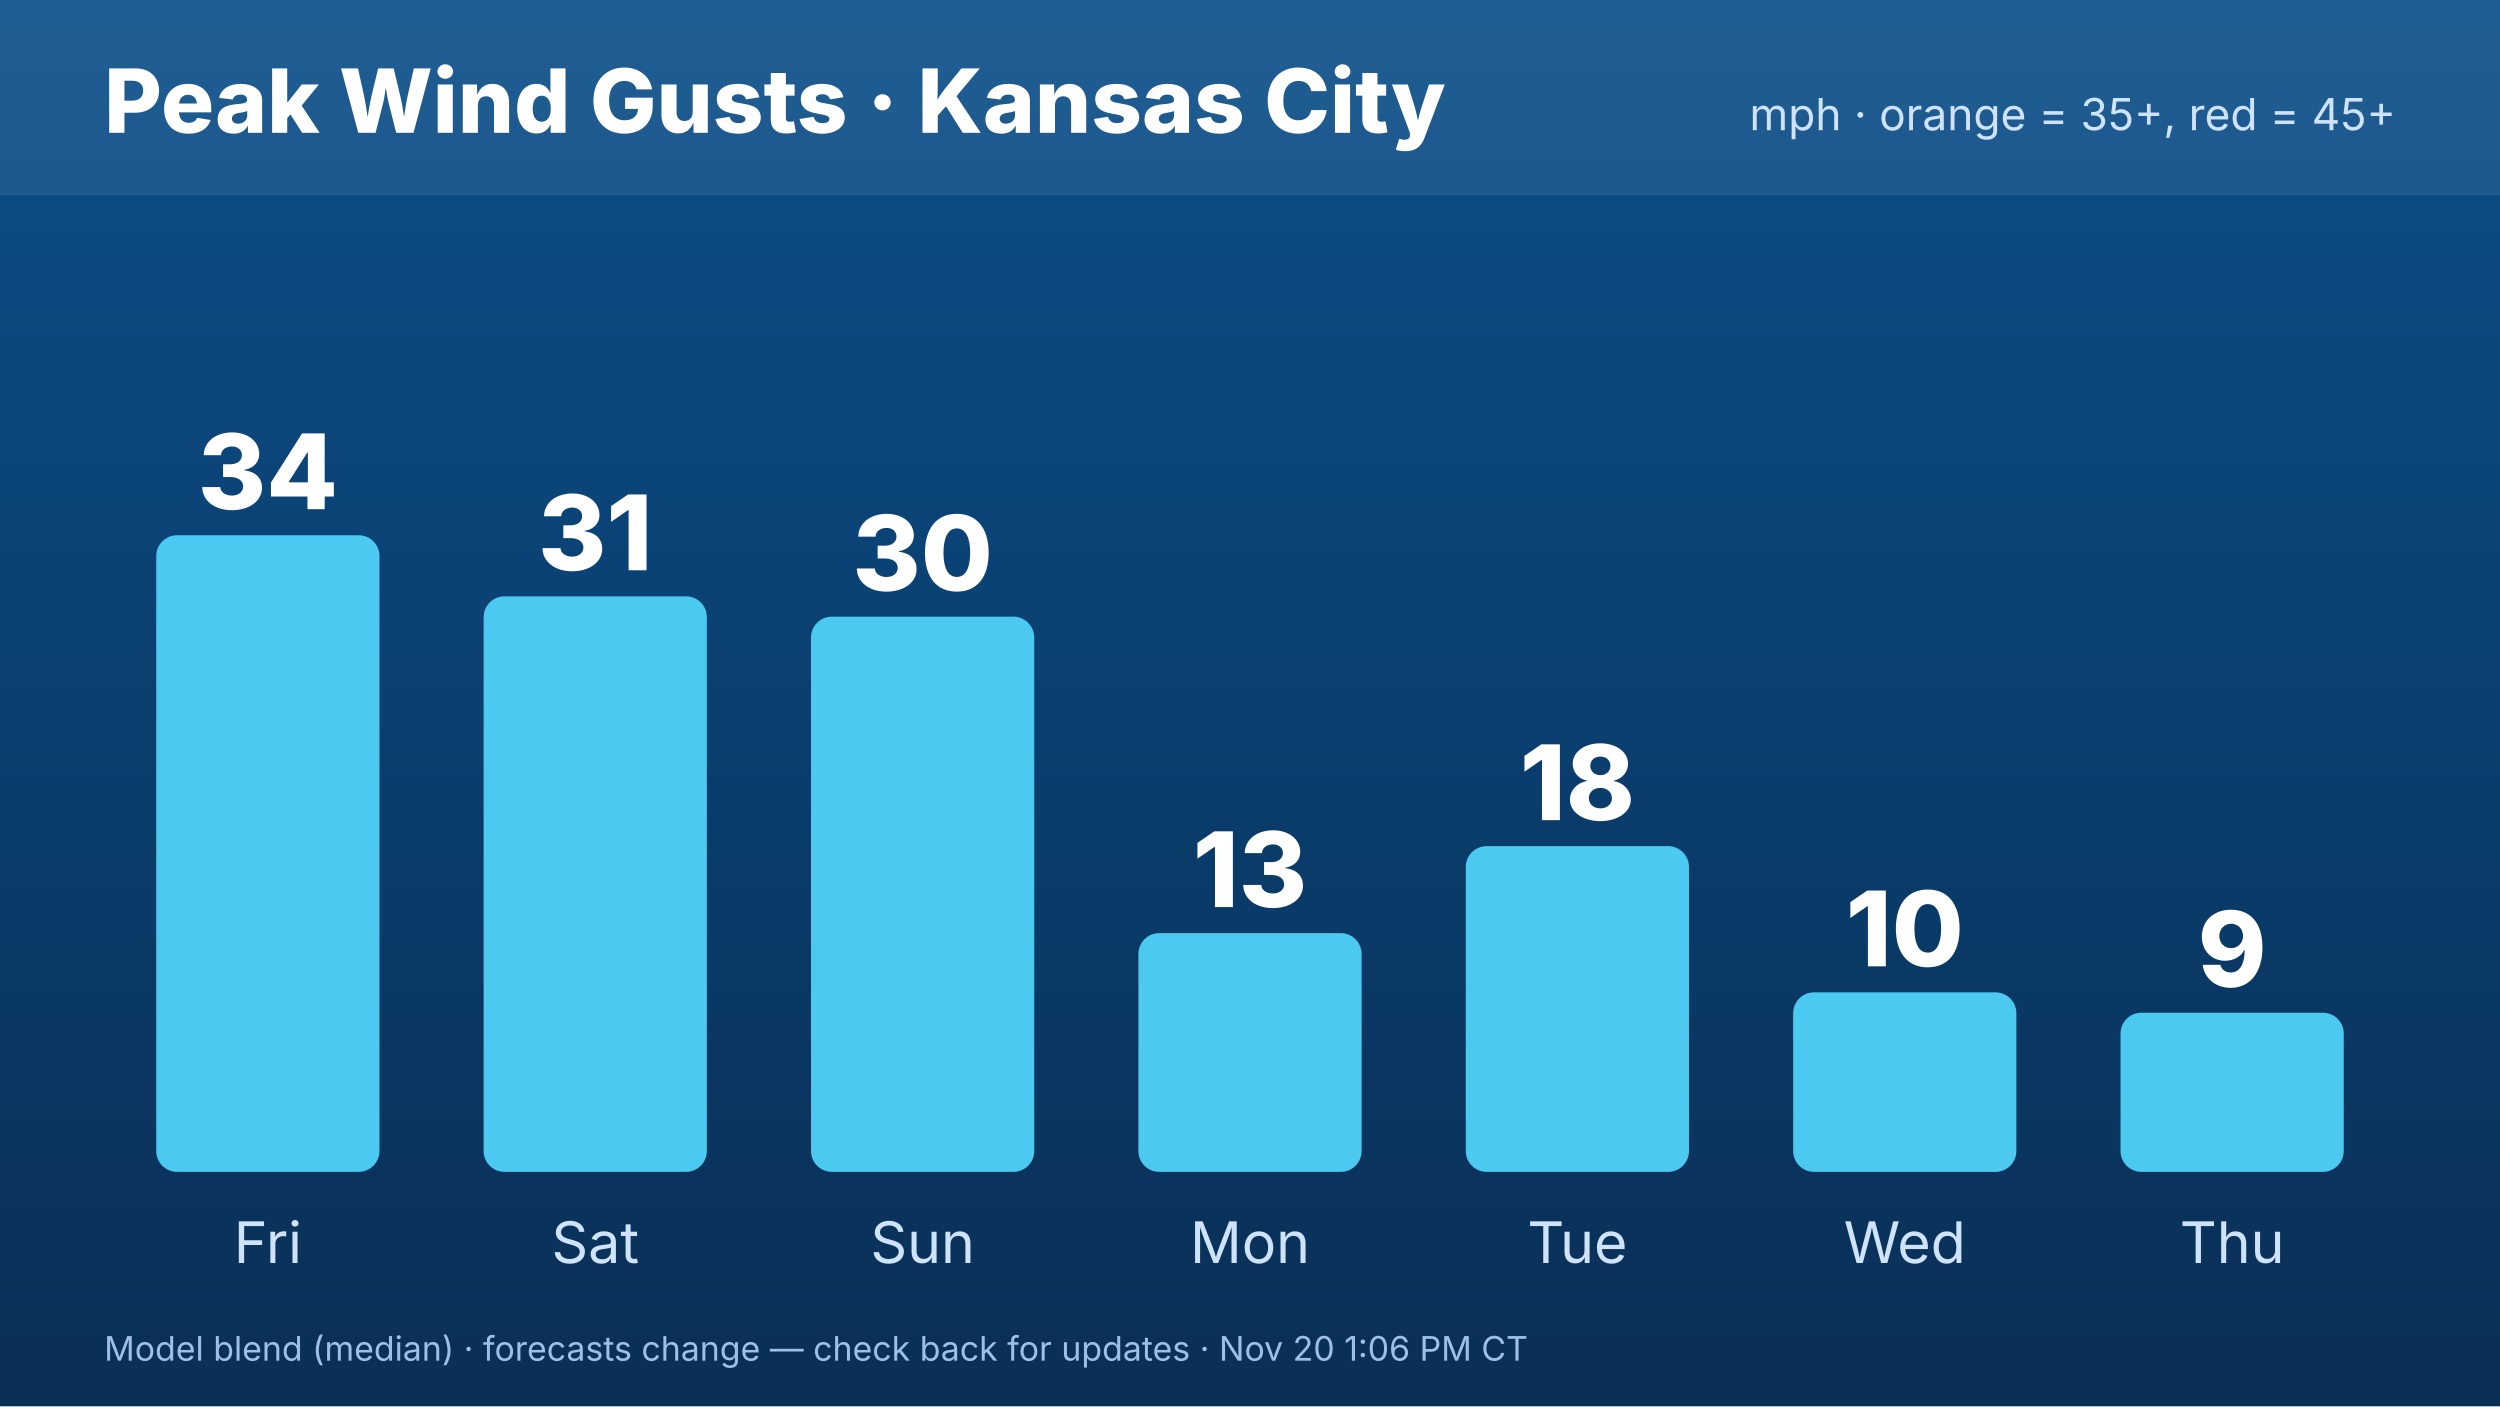
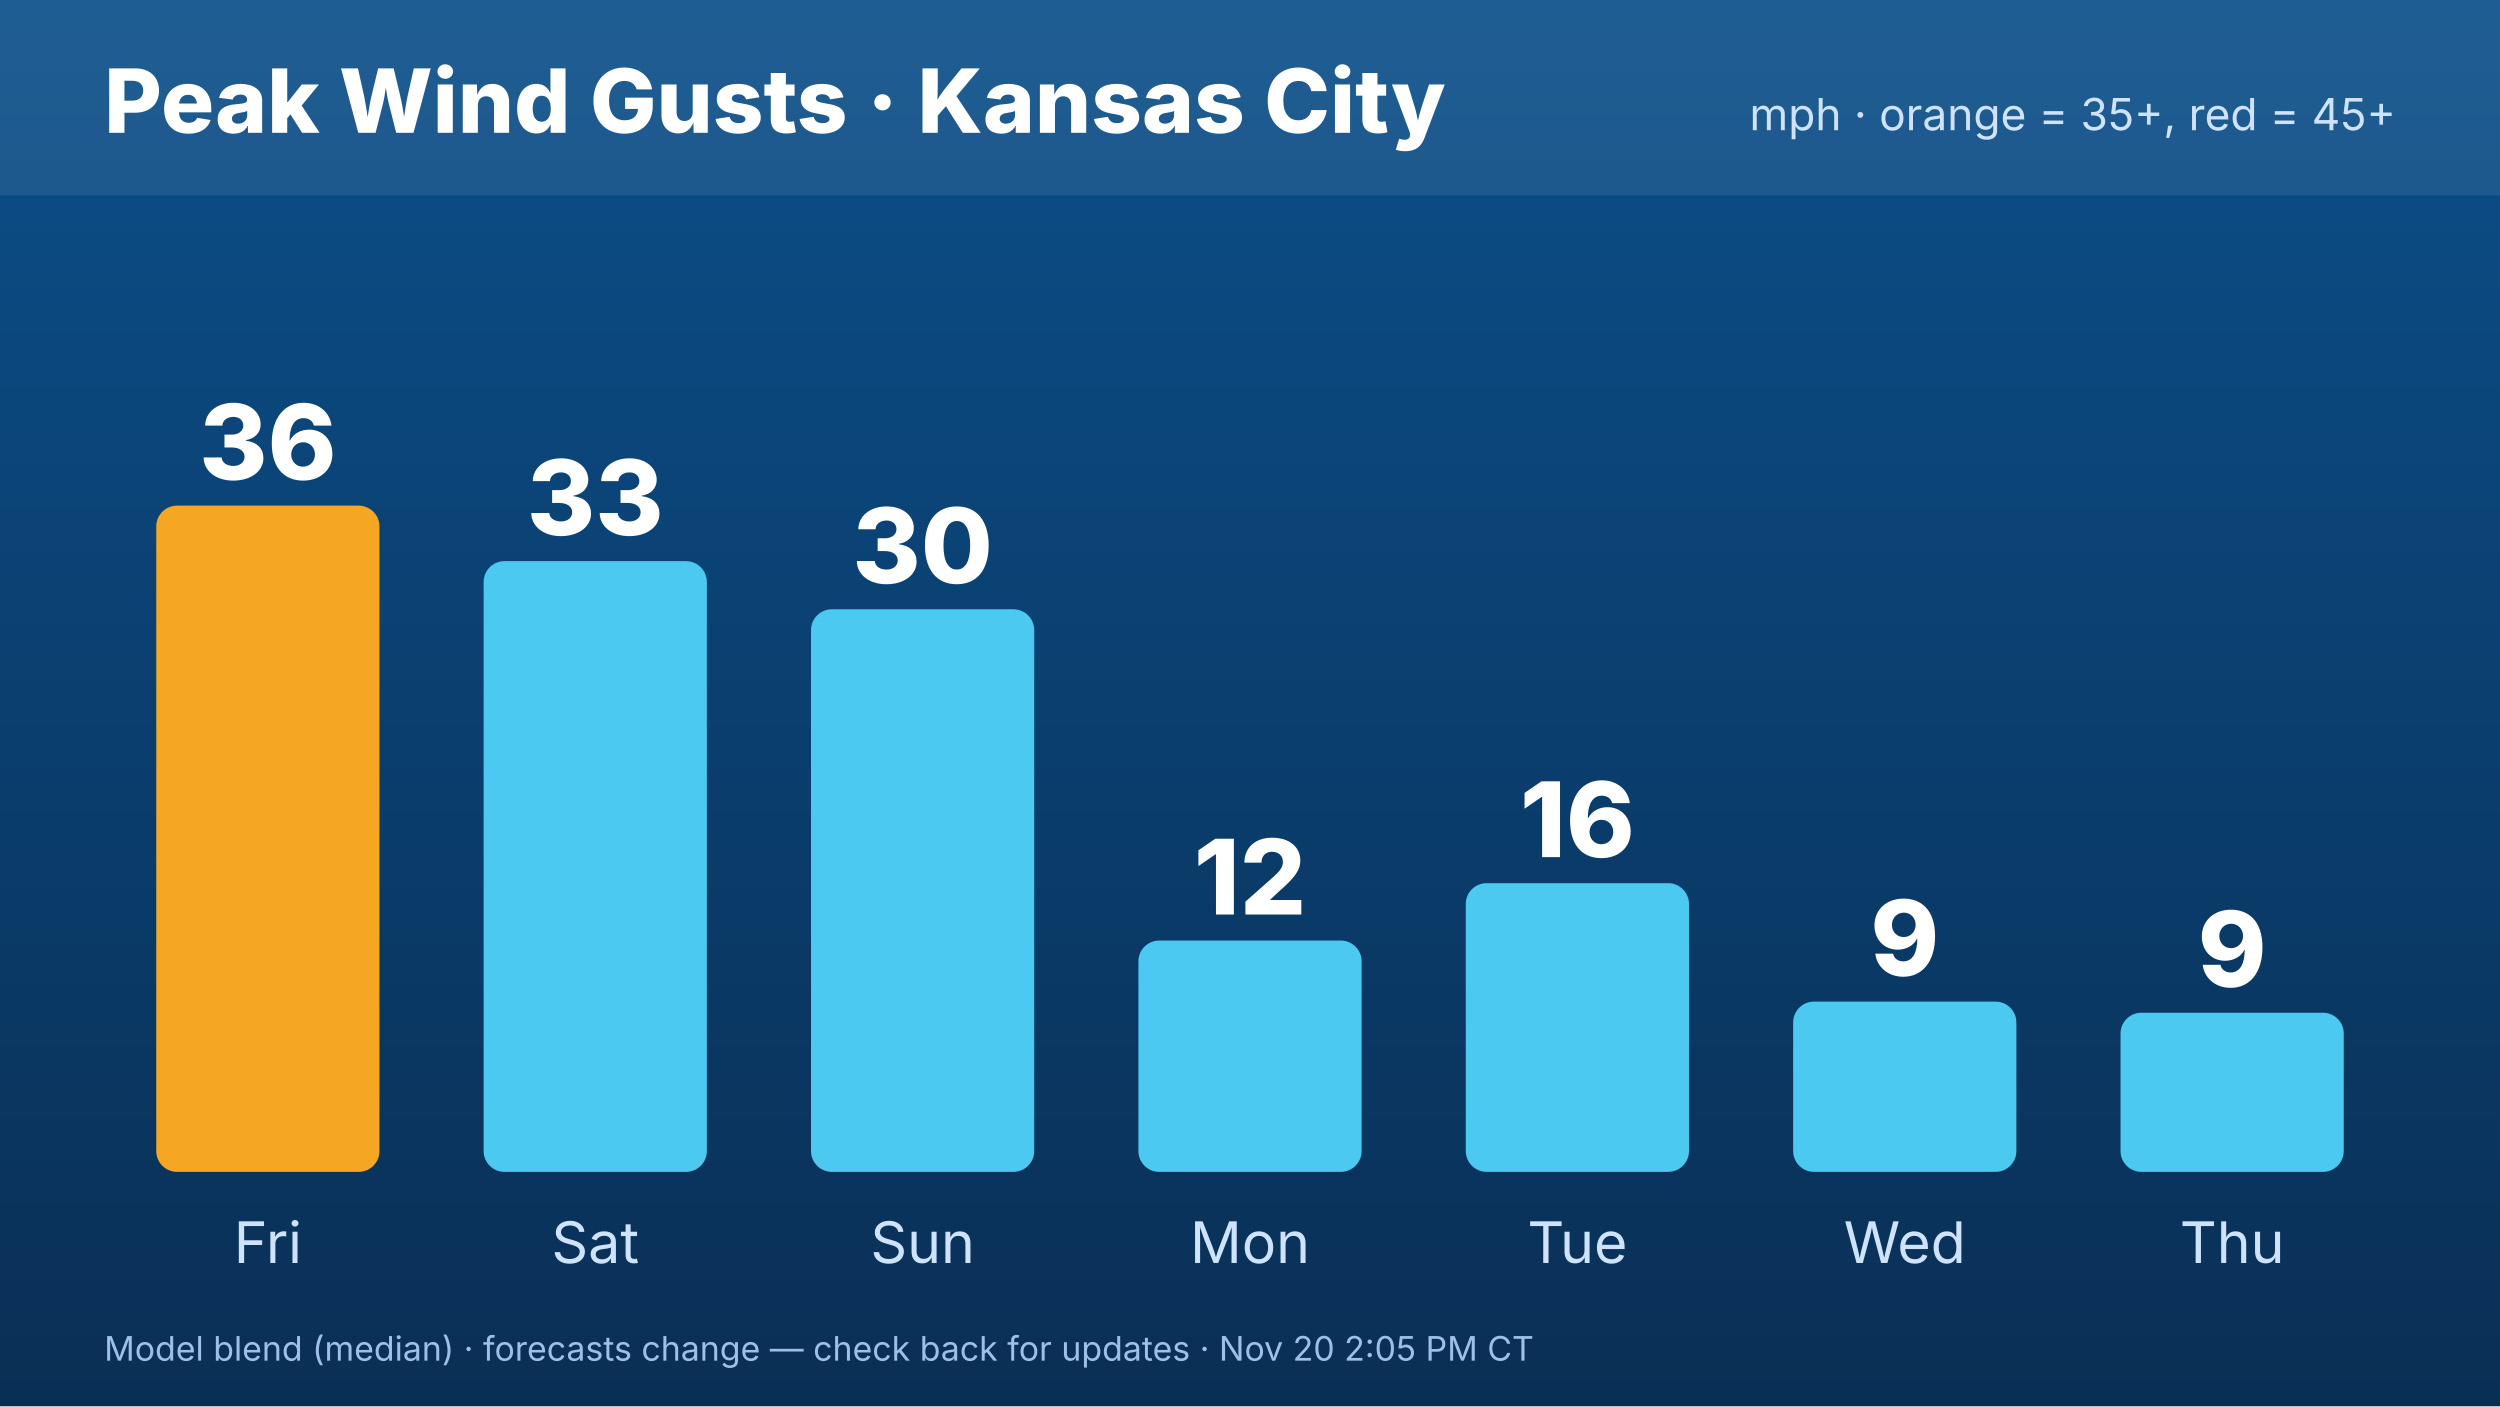
<svg xmlns="http://www.w3.org/2000/svg" width="1920" height="1080" viewBox="0 0 1920 1080" font-family="Inter,Helvetica,Arial,sans-serif">
  <defs>
    <linearGradient id="bg" x1="0" y1="0" x2="0" y2="1">
      <stop offset="0" stop-color="#0b4f8a" />
      <stop offset="1" stop-color="#0a2f55" />
    </linearGradient>
  </defs>
  <rect width="1920" height="1080" fill="url(#bg)" />
  <rect x="0" y="0" width="1920" height="150" fill="#ffffff" opacity=".08" />
  <text x="80" y="102" font-size="68" font-weight="800" fill="#fff">Peak Wind Gusts · Kansas City</text>
  <text x="1840" y="100" font-size="34" fill="#cfe3ff" text-anchor="end">mph · orange = 35+, red = 45+</text>
-   <rect x="120.0" y="411.066" width="171.429" height="488.934" rx="16" fill="#4cc9f0" />
-   <text x="205.714" y="391.066" font-size="80" font-weight="800" fill="#fff" text-anchor="middle">34</text>
+   <rect x="120.0" y="388.325" width="171.429" height="511.675" rx="16" fill="#f5a623" />
+   <text x="205.714" y="368.325" font-size="80" font-weight="800" fill="#fff" text-anchor="middle">36</text>
  <text x="205.714" y="970" font-size="44" fill="#cfe3ff" text-anchor="middle">Fri</text>
-   <rect x="371.429" y="457.97" width="171.429" height="442.03" rx="16" fill="#4cc9f0" />
-   <text x="457.143" y="437.97" font-size="80" font-weight="800" fill="#fff" text-anchor="middle">31</text>
+   <rect x="371.429" y="430.964" width="171.429" height="469.036" rx="16" fill="#4cc9f0" />
+   <text x="457.143" y="410.964" font-size="80" font-weight="800" fill="#fff" text-anchor="middle">33</text>
  <text x="457.143" y="970" font-size="44" fill="#cfe3ff" text-anchor="middle">Sat</text>
-   <rect x="622.857" y="473.604" width="171.429" height="426.396" rx="16" fill="#4cc9f0" />
-   <text x="708.571" y="453.604" font-size="80" font-weight="800" fill="#fff" text-anchor="middle">30</text>
+   <rect x="622.857" y="467.919" width="171.429" height="432.081" rx="16" fill="#4cc9f0" />
+   <text x="708.571" y="447.919" font-size="80" font-weight="800" fill="#fff" text-anchor="middle">30</text>
  <text x="708.571" y="970" font-size="44" fill="#cfe3ff" text-anchor="middle">Sun</text>
-   <rect x="874.286" y="716.65" width="171.429" height="183.35" rx="16" fill="#4cc9f0" />
-   <text x="960" y="696.65" font-size="80" font-weight="800" fill="#fff" text-anchor="middle">13</text>
+   <rect x="874.286" y="722.335" width="171.429" height="177.665" rx="16" fill="#4cc9f0" />
+   <text x="960" y="702.335" font-size="80" font-weight="800" fill="#fff" text-anchor="middle">12</text>
  <text x="960" y="970" font-size="44" fill="#cfe3ff" text-anchor="middle">Mon</text>
-   <rect x="1125.714" y="649.848" width="171.429" height="250.152" rx="16" fill="#4cc9f0" />
-   <text x="1211.429" y="629.848" font-size="80" font-weight="800" fill="#fff" text-anchor="middle">18</text>
+   <rect x="1125.714" y="678.274" width="171.429" height="221.726" rx="16" fill="#4cc9f0" />
+   <text x="1211.429" y="658.274" font-size="80" font-weight="800" fill="#fff" text-anchor="middle">16</text>
  <text x="1211.429" y="970" font-size="44" fill="#cfe3ff" text-anchor="middle">Tue</text>
-   <rect x="1377.143" y="762.132" width="171.429" height="137.868" rx="16" fill="#4cc9f0" />
-   <text x="1462.857" y="742.132" font-size="80" font-weight="800" fill="#fff" text-anchor="middle">10</text>
+   <rect x="1377.143" y="769.239" width="171.429" height="130.761" rx="16" fill="#4cc9f0" />
+   <text x="1462.857" y="749.239" font-size="80" font-weight="800" fill="#fff" text-anchor="middle">9</text>
  <text x="1462.857" y="970" font-size="44" fill="#cfe3ff" text-anchor="middle">Wed</text>
  <rect x="1628.571" y="777.766" width="171.429" height="122.234" rx="16" fill="#4cc9f0" />
  <text x="1714.286" y="757.766" font-size="80" font-weight="800" fill="#fff" text-anchor="middle">9</text>
  <text x="1714.286" y="970" font-size="44" fill="#cfe3ff" text-anchor="middle">Thu</text>
-   <text x="80" y="1045" font-size="26" fill="#9fc0e6">Model blend (median) · forecasts change — check back for updates · Nov 20 1:06 PM CT</text>
+   <text x="80" y="1045" font-size="26" fill="#9fc0e6">Model blend (median) · forecasts change — check back for updates · Nov 20 2:05 PM CT</text>
</svg>
